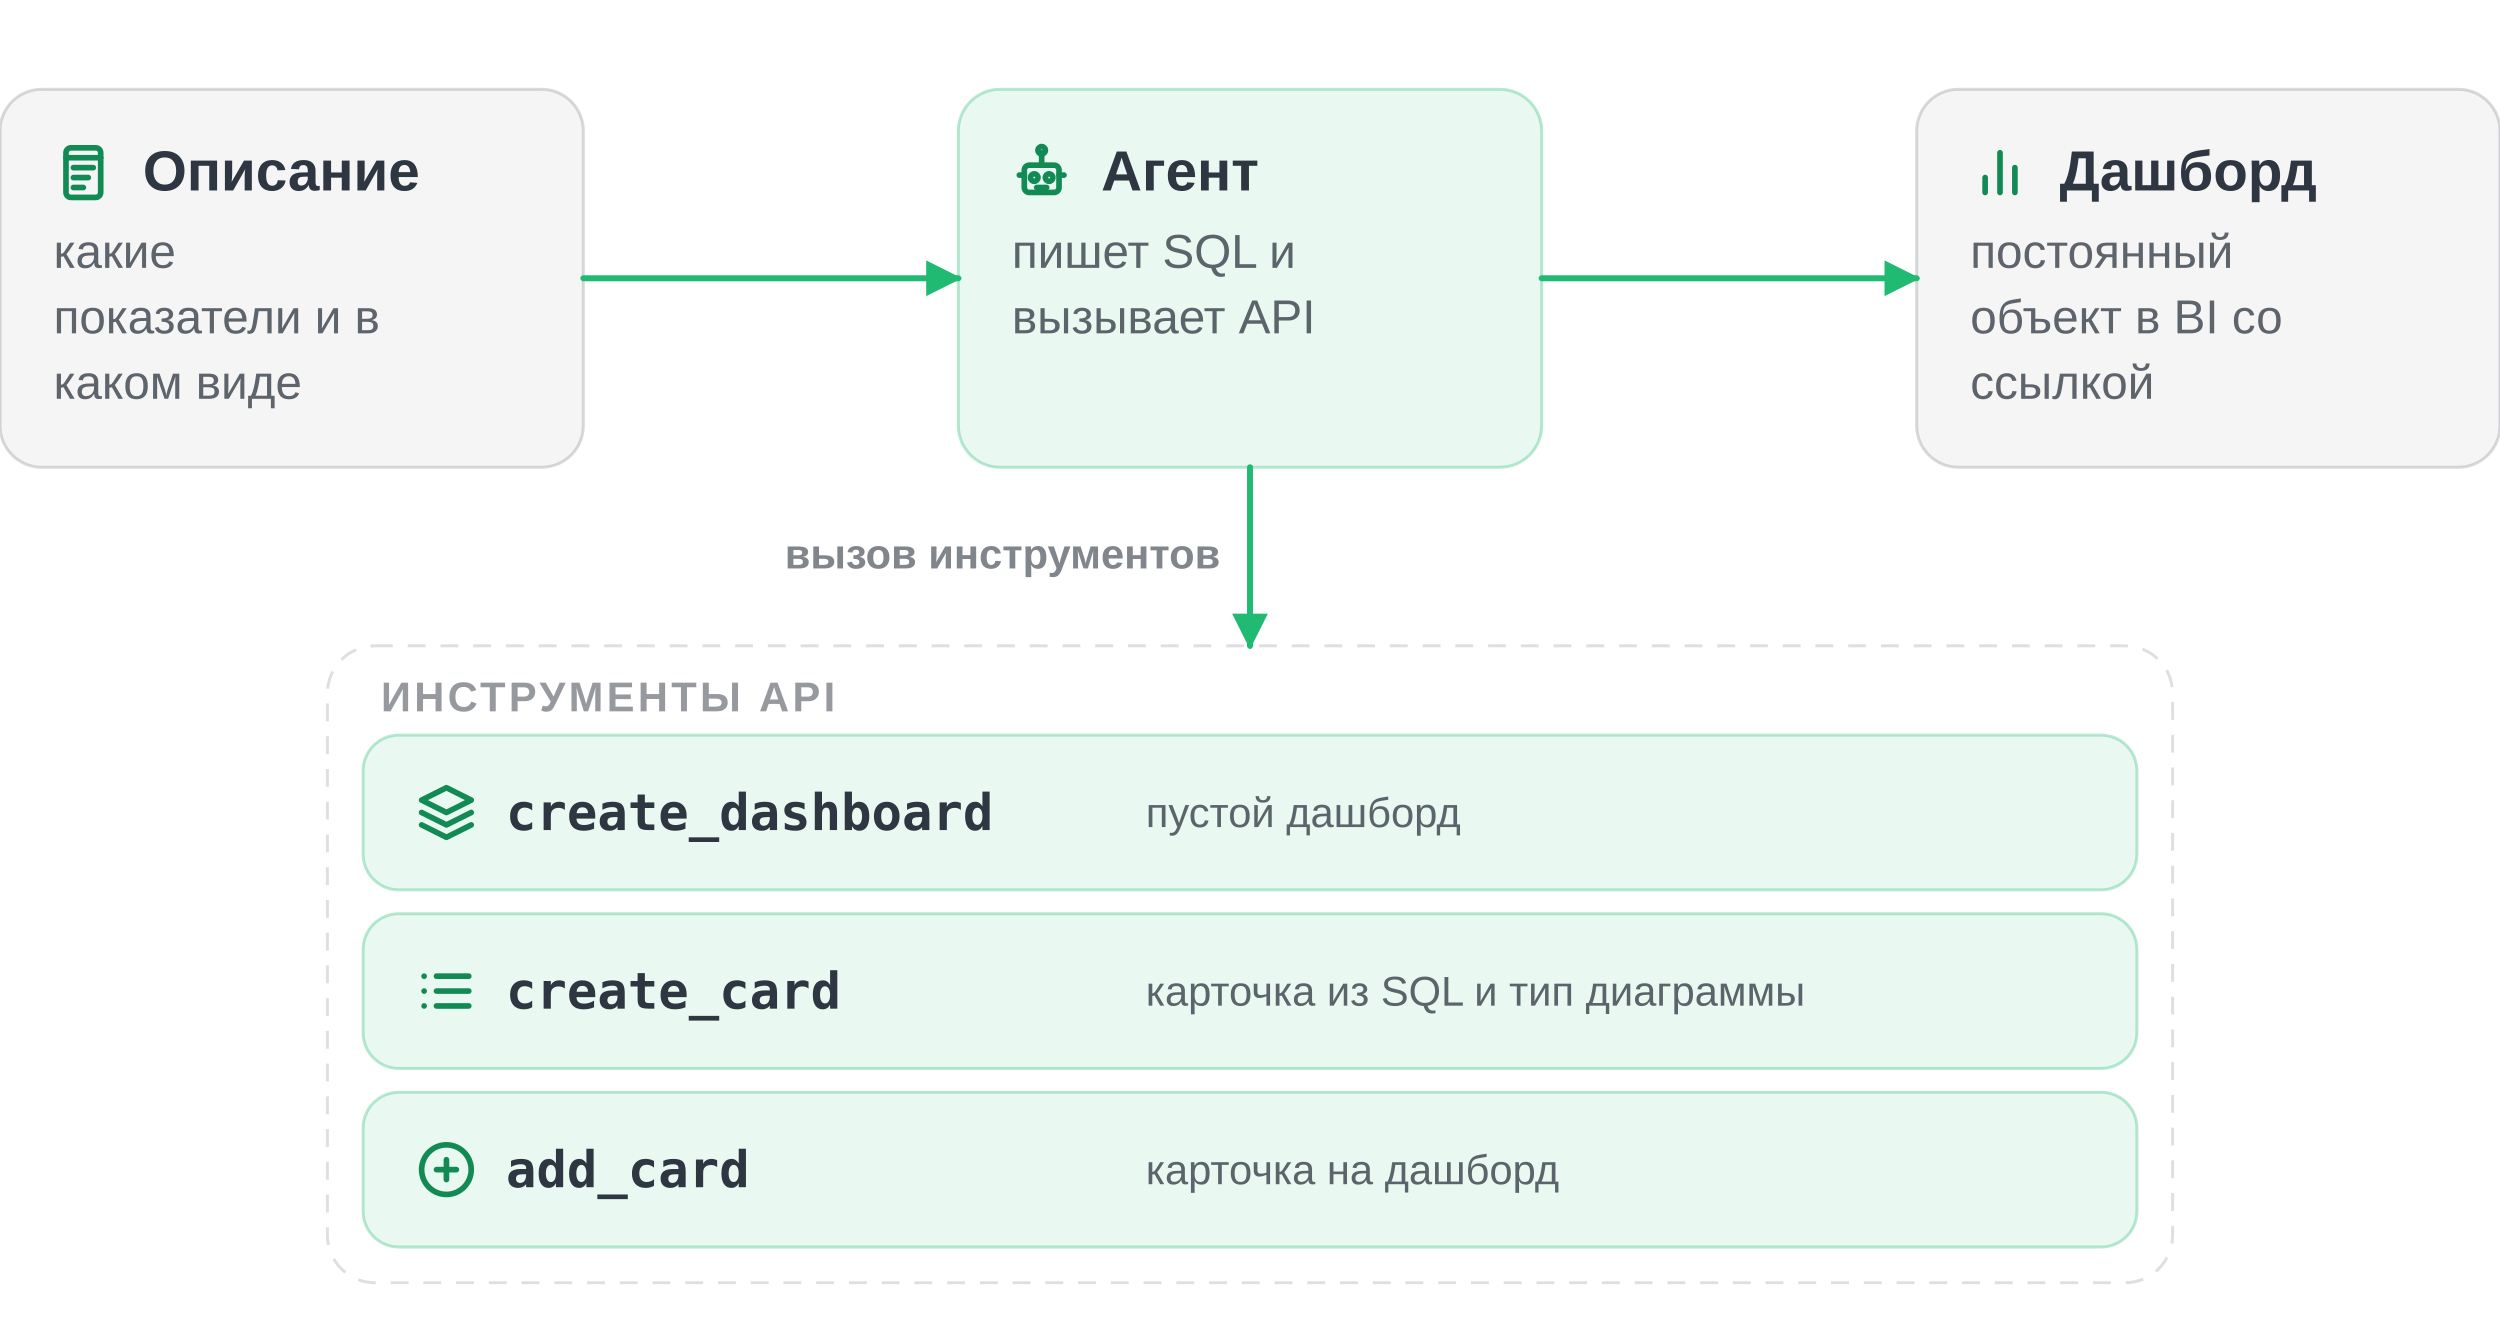
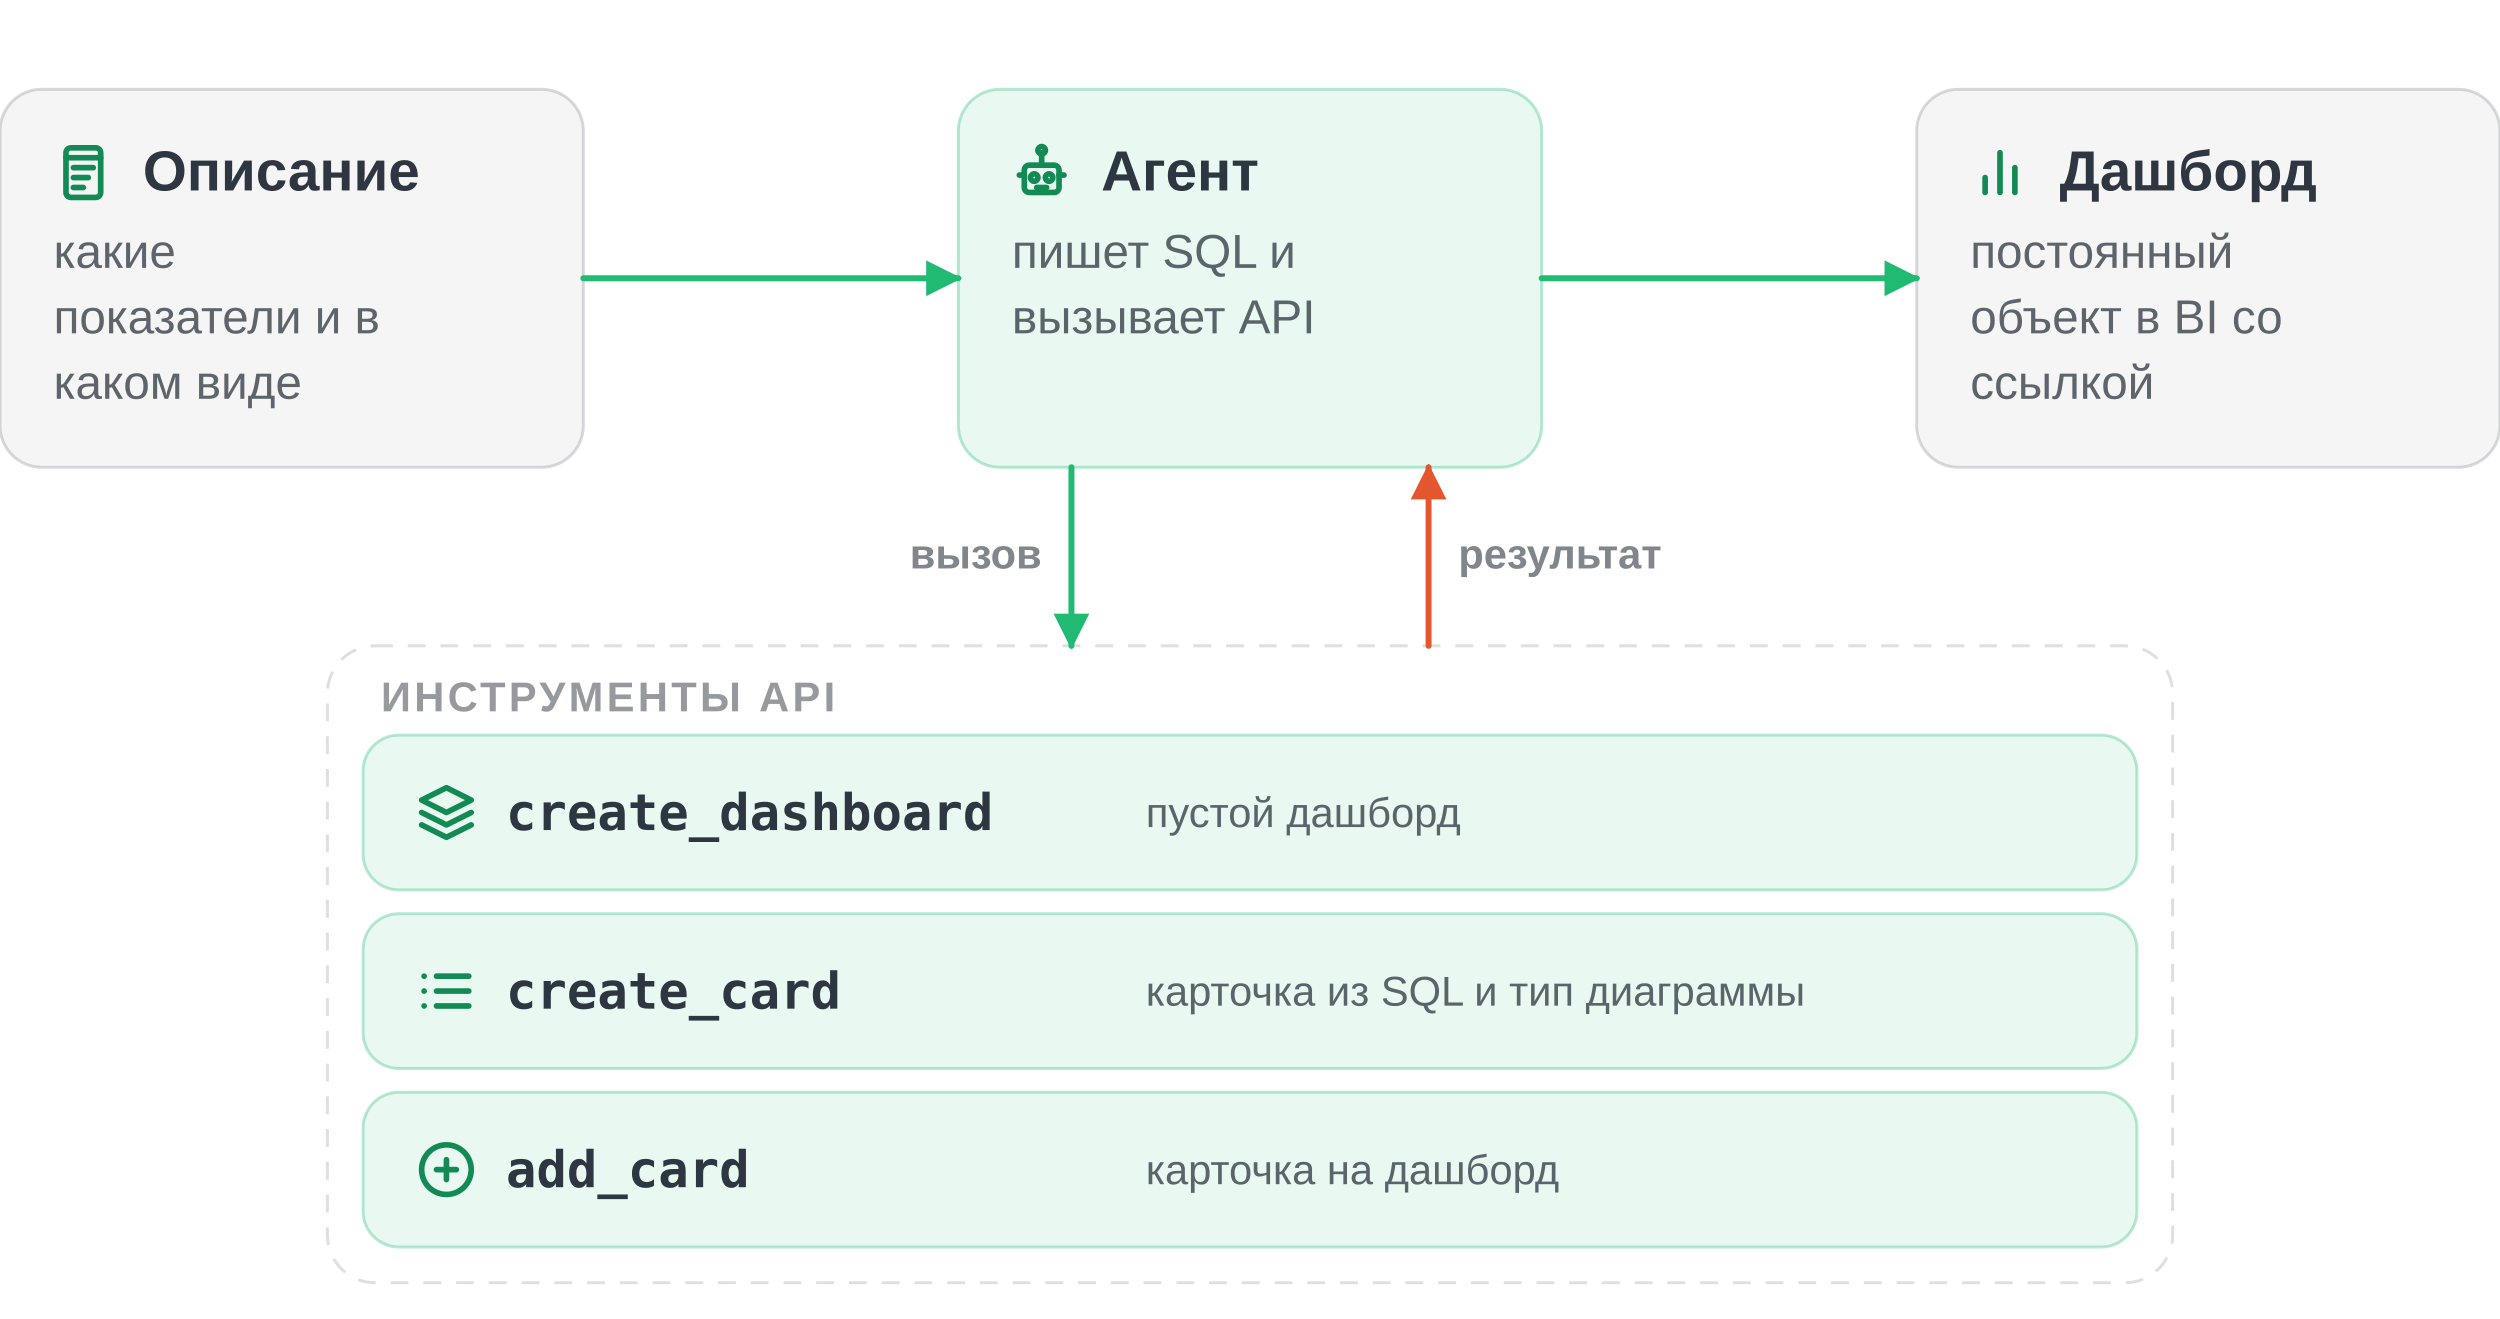
<svg viewBox="0 0 840 443" role="img" aria-label="Агент собирает дашборд: создать дашборд, создать карточку из SQL, положить карточку на дашборд">
  <defs>
    <marker id="нак-20BA72" viewBox="0 0 10 10" refX="9" refY="5" markerWidth="6" markerHeight="6" orient="auto-start-reverse">
      <path d="M0 0 L10 5 L0 10 z" fill="#20BA72" />
    </marker>
    <marker id="нак-E4572E" viewBox="0 0 10 10" refX="9" refY="5" markerWidth="6" markerHeight="6" orient="auto-start-reverse">
      <path d="M0 0 L10 5 L0 10 z" fill="#E4572E" />
    </marker>
  </defs>
  <rect x="0" y="30" width="196" height="127" rx="14" fill="rgba(46,54,65,.05)" stroke="rgba(46,54,65,.18)" />
  <g transform="translate(18 48) scale(0.8333)" fill="none" stroke="#128a53" stroke-width="2.28" stroke-linecap="round" stroke-linejoin="round">
    <rect x="5" y="2" width="14" height="20" rx="2" />
    <path d="M5,6 L19,6" />
    <path d="M8,10 L16,10" />
    <path d="M8,14 L14,14" />
    <path d="M8,18 L12,18" />
  </g>
  <text x="48" y="64" font-family="'SB Sans Text','Segoe UI',system-ui,Arial,sans-serif" font-size="19" font-weight="700" fill="#2E3641">Описание</text>
  <text x="18" y="90.0" font-family="'SB Sans Text','Segoe UI',system-ui,Arial,sans-serif" font-size="16" font-weight="400" fill="rgba(46,54,65,.76)">какие</text>
  <text x="18" y="112.0" font-family="'SB Sans Text','Segoe UI',system-ui,Arial,sans-serif" font-size="16" font-weight="400" fill="rgba(46,54,65,.76)">показатели и в</text>
  <text x="18" y="134.0" font-family="'SB Sans Text','Segoe UI',system-ui,Arial,sans-serif" font-size="16" font-weight="400" fill="rgba(46,54,65,.76)">каком виде</text>
  <rect x="322" y="30" width="196" height="127" rx="14" fill="rgba(32,186,114,.10)" stroke="rgba(32,186,114,.32)" />
  <g transform="translate(340 48) scale(0.8333)" fill="none" stroke="#128a53" stroke-width="2.28" stroke-linecap="round" stroke-linejoin="round">
    <rect x="5" y="9" width="14" height="11" rx="2" />
    <circle cx="9" cy="14" r="1.5" />
    <circle cx="15" cy="14" r="1.5" />
    <path d="M10 18h4" />
    <path d="M12 4v5" />
    <circle cx="12" cy="3" r="1.5" />
    <path d="M3 13h2" />
    <path d="M19 13h2" />
  </g>
  <text x="370" y="64" font-family="'SB Sans Text','Segoe UI',system-ui,Arial,sans-serif" font-size="19" font-weight="700" fill="#2E3641">Агент</text>
  <text x="340" y="90.0" font-family="'SB Sans Text','Segoe UI',system-ui,Arial,sans-serif" font-size="16" font-weight="400" fill="rgba(46,54,65,.76)">пишет SQL и</text>
  <text x="340" y="112.0" font-family="'SB Sans Text','Segoe UI',system-ui,Arial,sans-serif" font-size="16" font-weight="400" fill="rgba(46,54,65,.76)">вызывает API</text>
  <rect x="644" y="30" width="196" height="127" rx="14" fill="rgba(46,54,65,.05)" stroke="rgba(46,54,65,.18)" />
  <g transform="translate(662 48) scale(0.8333)" fill="none" stroke="#128a53" stroke-width="2.28" stroke-linecap="round" stroke-linejoin="round">
    <path d="M18 20V10" />
    <path d="M12 20V4" />
    <path d="M6 20v-6" />
  </g>
  <text x="692" y="64" font-family="'SB Sans Text','Segoe UI',system-ui,Arial,sans-serif" font-size="19" font-weight="700" fill="#2E3641">Дашборд</text>
  <text x="662" y="90.0" font-family="'SB Sans Text','Segoe UI',system-ui,Arial,sans-serif" font-size="16" font-weight="400" fill="rgba(46,54,65,.76)">постоянный</text>
  <text x="662" y="112.0" font-family="'SB Sans Text','Segoe UI',system-ui,Arial,sans-serif" font-size="16" font-weight="400" fill="rgba(46,54,65,.76)">объект в BI со</text>
  <text x="662" y="134.0" font-family="'SB Sans Text','Segoe UI',system-ui,Arial,sans-serif" font-size="16" font-weight="400" fill="rgba(46,54,65,.76)">ссылкой</text>
  <path d="M196 93.5 L322 93.5" fill="none" stroke="#20BA72" stroke-width="2" stroke-linecap="round" marker-end="url(#нак-20BA72)" />
  <path d="M518 93.5 L644 93.5" fill="none" stroke="#20BA72" stroke-width="2" stroke-linecap="round" marker-end="url(#нак-20BA72)" />
  <rect x="110" y="217" width="620" height="214" rx="16" fill="none" stroke="rgba(46,54,65,.16)" stroke-dasharray="6 5" />
  <text x="128" y="239" font-family="'SB Sans Text','Segoe UI',system-ui,Arial,sans-serif" font-size="14" font-weight="700" letter-spacing=".08em" fill="rgba(46,54,65,.5)">ИНСТРУМЕНТЫ API</text>
  <rect x="122" y="247" width="596" height="52" rx="12" fill="rgba(32,186,114,.10)" stroke="rgba(32,186,114,.32)" />
  <g transform="translate(140 263.0) scale(0.8333)" fill="none" stroke="#128a53" stroke-width="2.28" stroke-linecap="round" stroke-linejoin="round">
    <polygon points="12 2 2 7 12 12 22 7 12 2" />
    <path d="M2 17l10 5 10-5" />
    <path d="M2 12l10 5 10-5" />
  </g>
  <text x="170" y="278.9" font-family="ui-monospace,SFMono-Regular,Menlo,monospace" font-size="17" font-weight="700" fill="#2E3641">create_dashboard</text>
  <text x="385" y="277.9" font-family="'SB Sans Text','Segoe UI',system-ui,Arial,sans-serif" font-size="14" fill="rgba(46,54,65,.76)">пустой дашборд</text>
  <rect x="122" y="307" width="596" height="52" rx="12" fill="rgba(32,186,114,.10)" stroke="rgba(32,186,114,.32)" />
  <g transform="translate(140 323.0) scale(0.8333)" fill="none" stroke="#128a53" stroke-width="2.28" stroke-linecap="round" stroke-linejoin="round">
    <line x1="8" y1="6" x2="21" y2="6" />
    <line x1="8" y1="12" x2="21" y2="12" />
    <line x1="8" y1="18" x2="21" y2="18" />
    <line x1="3" y1="6" x2="3.01" y2="6" />
    <line x1="3" y1="12" x2="3.01" y2="12" />
    <line x1="3" y1="18" x2="3.01" y2="18" />
  </g>
  <text x="170" y="338.9" font-family="ui-monospace,SFMono-Regular,Menlo,monospace" font-size="17" font-weight="700" fill="#2E3641">create_card</text>
  <text x="385" y="337.9" font-family="'SB Sans Text','Segoe UI',system-ui,Arial,sans-serif" font-size="14" fill="rgba(46,54,65,.76)">карточка из SQL и тип диаграммы</text>
  <rect x="122" y="367" width="596" height="52" rx="12" fill="rgba(32,186,114,.10)" stroke="rgba(32,186,114,.32)" />
  <g transform="translate(140 383.0) scale(0.8333)" fill="none" stroke="#128a53" stroke-width="2.28" stroke-linecap="round" stroke-linejoin="round">
    <circle cx="12" cy="12" r="10" />
    <line x1="12" y1="8" x2="12" y2="16" />
    <line x1="8" y1="12" x2="16" y2="12" />
  </g>
  <text x="170" y="398.9" font-family="ui-monospace,SFMono-Regular,Menlo,monospace" font-size="17" font-weight="700" fill="#2E3641">add_card</text>
  <text x="385" y="397.9" font-family="'SB Sans Text','Segoe UI',system-ui,Arial,sans-serif" font-size="14" fill="rgba(46,54,65,.76)">карточка на дашборд</text>
-   <path d="M420 157 L420 217" fill="none" stroke="#20BA72" stroke-width="2" stroke-linecap="round" marker-end="url(#нак-20BA72)" />
-   <text x="410" y="191.0" text-anchor="end" font-family="'SB Sans Text','Segoe UI',system-ui,Arial,sans-serif" font-size="14" font-weight="600" fill="rgba(46,54,65,.6)">вызов инструментов</text>
+   <path d="M360 157 L360 217" fill="none" stroke="#20BA72" stroke-width="2" stroke-linecap="round" marker-end="url(#нак-20BA72)" />
+   <text x="350" y="191.0" text-anchor="end" font-family="'SB Sans Text','Segoe UI',system-ui,Arial,sans-serif" font-size="14" font-weight="600" fill="rgba(46,54,65,.6)">вызов</text>
+   <path d="M480 217 L480 157" fill="none" stroke="#E4572E" stroke-width="2" stroke-linecap="round" marker-end="url(#нак-E4572E)" />
+   <text x="490" y="191.0" text-anchor="start" font-family="'SB Sans Text','Segoe UI',system-ui,Arial,sans-serif" font-size="14" font-weight="600" fill="rgba(46,54,65,.6)">результат</text>
</svg>
